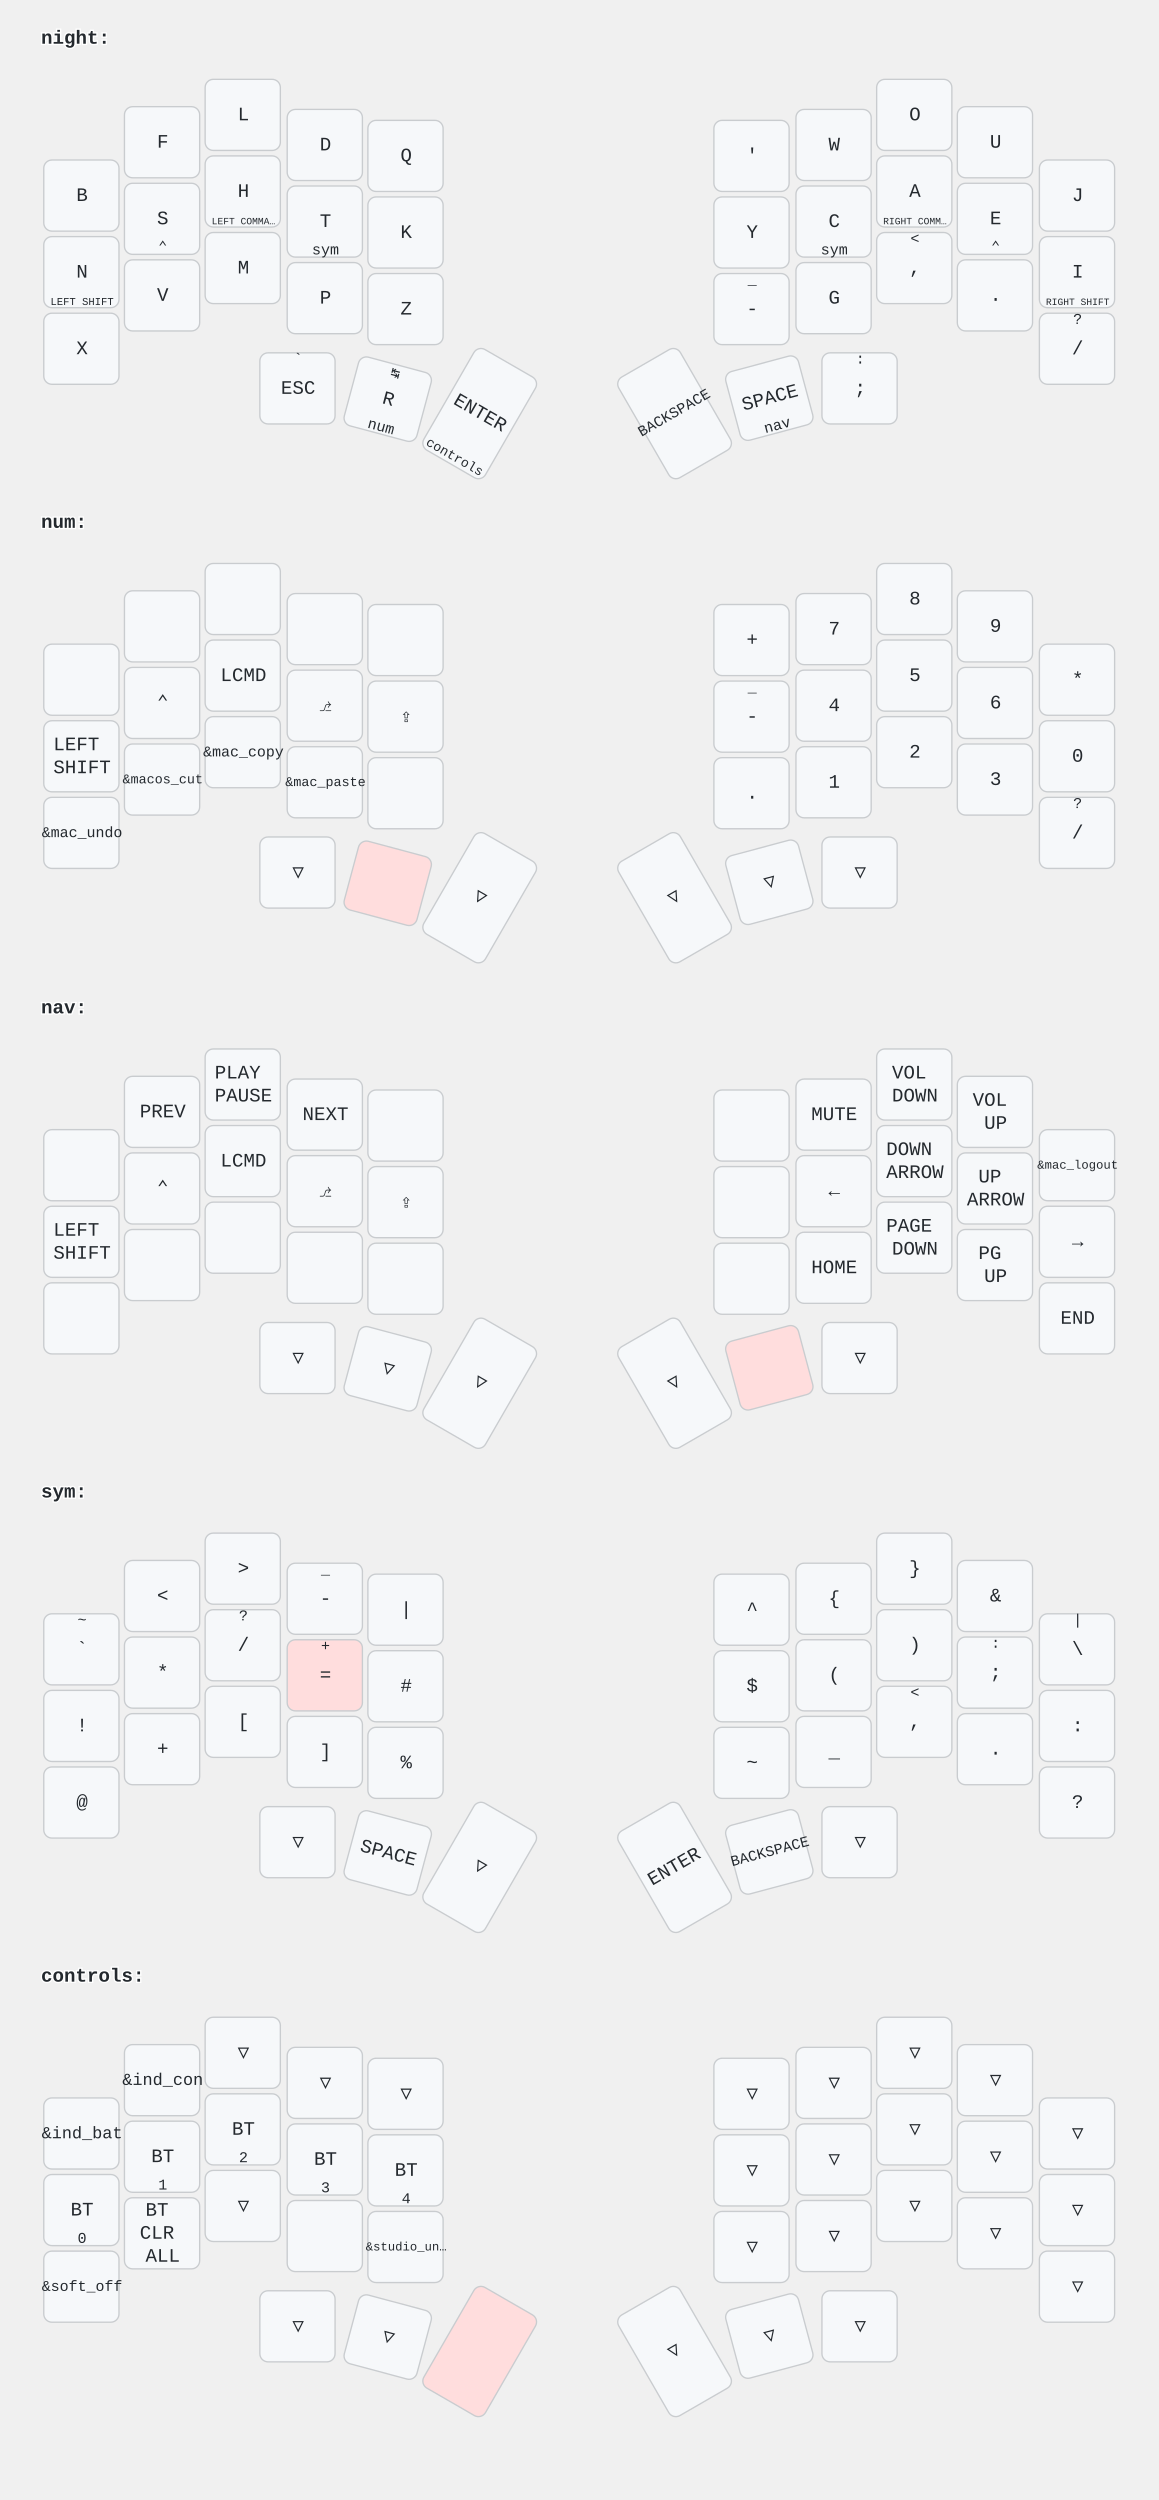
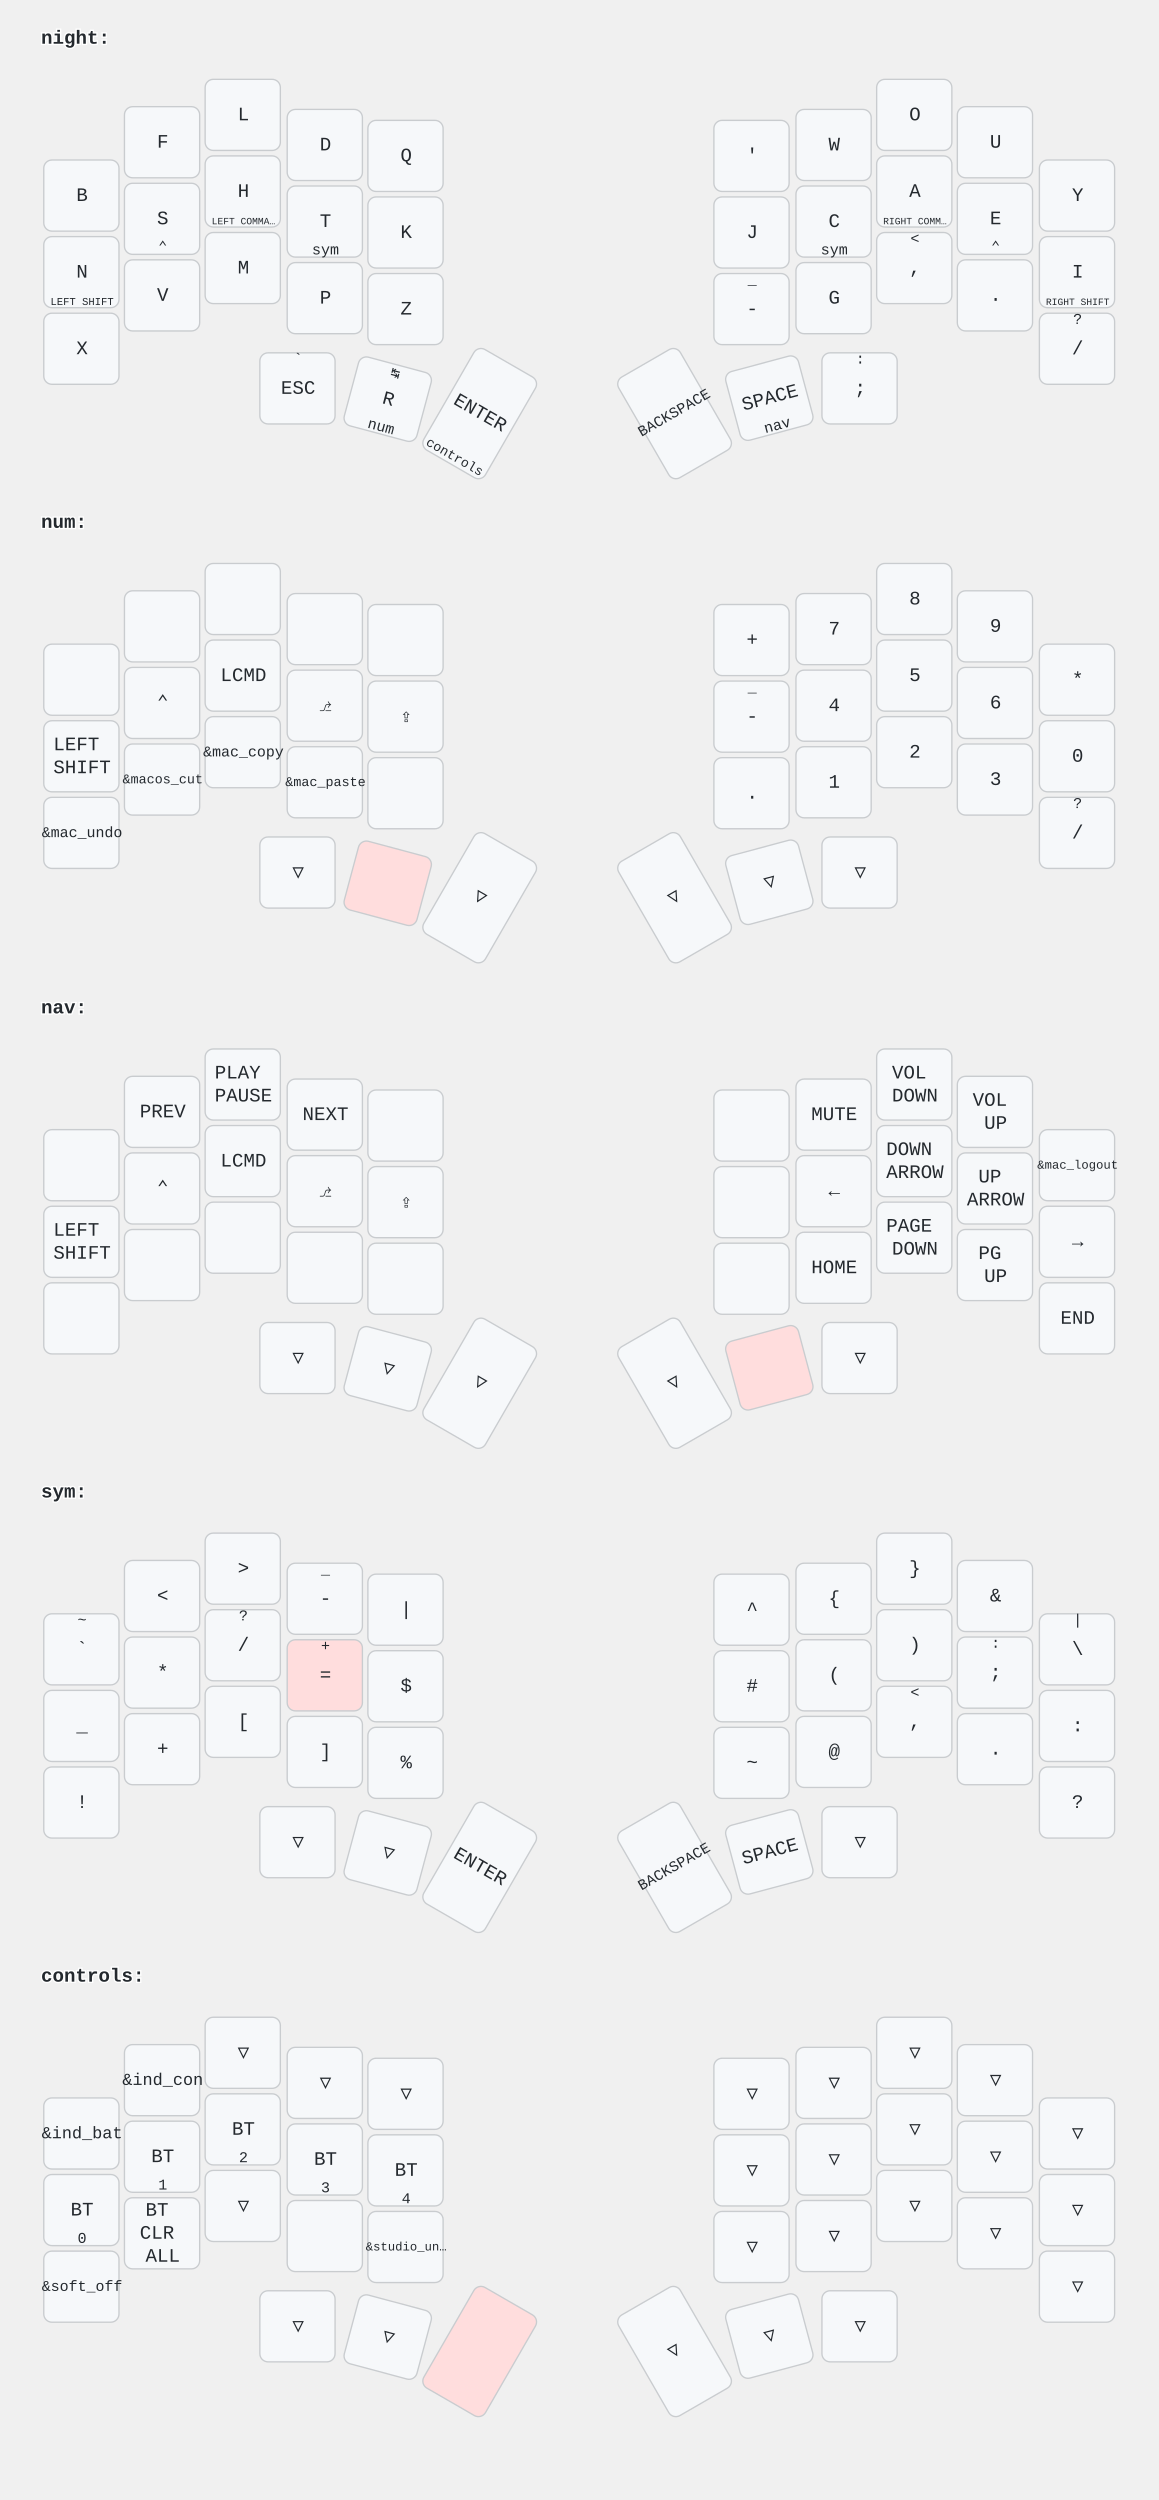
<svg xmlns="http://www.w3.org/2000/svg" width="847" height="1828" viewBox="0 0 847 1828" class="keymap">
  <style>/* font and background color specifications */
svg {
    font-family: SFMono-Regular,Consolas,Liberation Mono,Menlo,monospace;
    font-size: 14px;
    font-kerning: normal;
    text-rendering: optimizeLegibility;
    fill: #24292e;
}

/* default key styling */
rect {
    fill: #f6f8fa;
    stroke: #c9cccf;
    stroke-width: 1;
}

/* color accent for combo boxes */
rect.combo {
    fill: #cdf;
}

/* color accent for held keys */
rect.held, rect.combo.held {
    fill: #fdd;
}

/* color accent for ghost (optional) keys */
rect.ghost, rect.combo.ghost {
    fill: #ddd;
}

text {
    text-anchor: middle;
    dominant-baseline: middle;
}

/* styling for layer labels */
text.label {
    font-weight: bold;
    text-anchor: start;
    stroke: white;
    stroke-width: 2;
    paint-order: stroke;
}

/* styling for combo tap, and key hold/shifted label text */
text.combo, text.hold, text.shifted {
    font-size: 11px;
}

text.hold {
    text-anchor: middle;
    dominant-baseline: auto;
}

text.shifted {
    text-anchor: middle;
    dominant-baseline: hanging;
}

/* styling for hold/shifted label text in combo box */
text.combo.hold, text.combo.shifted {
    font-size: 8px;
}

/* styling for combo dendrons */
path {
    stroke-width: 1;
    stroke: gray;
    fill: none;
}
</style>
  <g transform="translate(30, 0)" class="layer-night">
    <text x="0" y="28" class="label" id="night">night:</text>
    <g transform="translate(0, 56)">
      <g transform="translate(30, 87)" class="key keypos-0">
        <rect rx="6" ry="6" x="-28" y="-26" width="55" height="52" class="key" />
        <text x="0" y="0" class="key tap">B</text>
      </g>
      <g transform="translate(89, 48)" class="key keypos-1">
        <rect rx="6" ry="6" x="-28" y="-26" width="55" height="52" class="key" />
        <text x="0" y="0" class="key tap">F</text>
      </g>
      <g transform="translate(148, 28)" class="key keypos-2">
        <rect rx="6" ry="6" x="-28" y="-26" width="55" height="52" class="key" />
        <text x="0" y="0" class="key tap">L</text>
      </g>
      <g transform="translate(208, 50)" class="key keypos-3">
        <rect rx="6" ry="6" x="-28" y="-26" width="55" height="52" class="key" />
        <text x="0" y="0" class="key tap">D</text>
      </g>
      <g transform="translate(267, 58)" class="key keypos-4">
        <rect rx="6" ry="6" x="-28" y="-26" width="55" height="52" class="key" />
        <text x="0" y="0" class="key tap">Q</text>
      </g>
      <g transform="translate(520, 58)" class="key keypos-5">
        <rect rx="6" ry="6" x="-28" y="-26" width="55" height="52" class="key" />
        <text x="0" y="0" class="key tap">'</text>
      </g>
      <g transform="translate(580, 50)" class="key keypos-6">
        <rect rx="6" ry="6" x="-28" y="-26" width="55" height="52" class="key" />
        <text x="0" y="0" class="key tap">W</text>
      </g>
      <g transform="translate(639, 28)" class="key keypos-7">
        <rect rx="6" ry="6" x="-28" y="-26" width="55" height="52" class="key" />
        <text x="0" y="0" class="key tap">O</text>
      </g>
      <g transform="translate(698, 48)" class="key keypos-8">
        <rect rx="6" ry="6" x="-28" y="-26" width="55" height="52" class="key" />
        <text x="0" y="0" class="key tap">U</text>
      </g>
      <g transform="translate(758, 87)" class="key keypos-9">
        <rect rx="6" ry="6" x="-28" y="-26" width="55" height="52" class="key" />
-         <text x="0" y="0" class="key tap">J</text>
+         <text x="0" y="0" class="key tap">Y</text>
      </g>
      <g transform="translate(30, 143)" class="key keypos-10">
        <rect rx="6" ry="6" x="-28" y="-26" width="55" height="52" class="key" />
        <text x="0" y="0" class="key tap">N</text>
        <text x="0" y="24" class="key hold">
          <tspan style="font-size: 70%">LEFT SHIFT</tspan>
        </text>
      </g>
      <g transform="translate(89, 104)" class="key keypos-11">
        <rect rx="6" ry="6" x="-28" y="-26" width="55" height="52" class="key" />
        <text x="0" y="0" class="key tap">S</text>
        <text x="0" y="24" class="key hold">⌃</text>
      </g>
      <g transform="translate(148, 84)" class="key keypos-12">
        <rect rx="6" ry="6" x="-28" y="-26" width="55" height="52" class="key" />
        <text x="0" y="0" class="key tap">H</text>
        <text x="0" y="24" class="key hold">
          <tspan style="font-size: 64%">LEFT COMMA…</tspan>
        </text>
      </g>
      <g transform="translate(208, 106)" class="key keypos-13">
        <rect rx="6" ry="6" x="-28" y="-26" width="55" height="52" class="key" />
        <text x="0" y="0" class="key tap">T</text>
        <a href="#sym">
          <text x="0" y="24" class="key hold layer-activator">sym</text>
        </a>
      </g>
      <g transform="translate(267, 114)" class="key keypos-14">
        <rect rx="6" ry="6" x="-28" y="-26" width="55" height="52" class="key" />
        <text x="0" y="0" class="key tap">K</text>
      </g>
      <g transform="translate(520, 114)" class="key keypos-15">
        <rect rx="6" ry="6" x="-28" y="-26" width="55" height="52" class="key" />
-         <text x="0" y="0" class="key tap">Y</text>
+         <text x="0" y="0" class="key tap">J</text>
      </g>
      <g transform="translate(580, 106)" class="key keypos-16">
        <rect rx="6" ry="6" x="-28" y="-26" width="55" height="52" class="key" />
        <text x="0" y="0" class="key tap">C</text>
        <a href="#sym">
          <text x="0" y="24" class="key hold layer-activator">sym</text>
        </a>
      </g>
      <g transform="translate(639, 84)" class="key keypos-17">
        <rect rx="6" ry="6" x="-28" y="-26" width="55" height="52" class="key" />
        <text x="0" y="0" class="key tap">A</text>
        <text x="0" y="24" class="key hold">
          <tspan style="font-size: 64%">RIGHT COMM…</tspan>
        </text>
      </g>
      <g transform="translate(698, 104)" class="key keypos-18">
        <rect rx="6" ry="6" x="-28" y="-26" width="55" height="52" class="key" />
        <text x="0" y="0" class="key tap">E</text>
        <text x="0" y="24" class="key hold">⌃</text>
      </g>
      <g transform="translate(758, 143)" class="key keypos-19">
        <rect rx="6" ry="6" x="-28" y="-26" width="55" height="52" class="key" />
        <text x="0" y="0" class="key tap">I</text>
        <text x="0" y="24" class="key hold">
          <tspan style="font-size: 64%">RIGHT SHIFT</tspan>
        </text>
      </g>
      <g transform="translate(30, 199)" class="key keypos-20">
        <rect rx="6" ry="6" x="-28" y="-26" width="55" height="52" class="key" />
        <text x="0" y="0" class="key tap">X</text>
      </g>
      <g transform="translate(89, 160)" class="key keypos-21">
        <rect rx="6" ry="6" x="-28" y="-26" width="55" height="52" class="key" />
        <text x="0" y="0" class="key tap">V</text>
      </g>
      <g transform="translate(148, 140)" class="key keypos-22">
        <rect rx="6" ry="6" x="-28" y="-26" width="55" height="52" class="key" />
        <text x="0" y="0" class="key tap">M</text>
      </g>
      <g transform="translate(208, 162)" class="key keypos-23">
        <rect rx="6" ry="6" x="-28" y="-26" width="55" height="52" class="key" />
        <text x="0" y="0" class="key tap">P</text>
      </g>
      <g transform="translate(267, 170)" class="key keypos-24">
        <rect rx="6" ry="6" x="-28" y="-26" width="55" height="52" class="key" />
        <text x="0" y="0" class="key tap">Z</text>
      </g>
      <g transform="translate(520, 170)" class="key keypos-25">
        <rect rx="6" ry="6" x="-28" y="-26" width="55" height="52" class="key" />
        <text x="0" y="0" class="key tap">-</text>
        <text x="0" y="-24" class="key shifted">_</text>
      </g>
      <g transform="translate(580, 162)" class="key keypos-26">
        <rect rx="6" ry="6" x="-28" y="-26" width="55" height="52" class="key" />
        <text x="0" y="0" class="key tap">G</text>
      </g>
      <g transform="translate(639, 140)" class="key keypos-27">
        <rect rx="6" ry="6" x="-28" y="-26" width="55" height="52" class="key" />
        <text x="0" y="0" class="key tap">,</text>
        <text x="0" y="-24" class="key shifted">&lt;</text>
      </g>
      <g transform="translate(698, 160)" class="key keypos-28">
        <rect rx="6" ry="6" x="-28" y="-26" width="55" height="52" class="key" />
        <text x="0" y="0" class="key tap">.</text>
      </g>
      <g transform="translate(758, 199)" class="key keypos-29">
        <rect rx="6" ry="6" x="-28" y="-26" width="55" height="52" class="key" />
        <text x="0" y="0" class="key tap">/</text>
        <text x="0" y="-24" class="key shifted">?</text>
      </g>
      <g transform="translate(188, 228)" class="key keypos-30">
        <rect rx="6" ry="6" x="-28" y="-26" width="55" height="52" class="key" />
        <text x="0" y="0" class="key tap">ESC</text>
        <text x="0" y="-24" class="key shifted">`</text>
      </g>
      <g transform="translate(254, 236) rotate(15.0)" class="key keypos-31">
        <rect rx="6" ry="6" x="-28" y="-26" width="55" height="52" class="key" />
        <text x="0" y="0" class="key tap">R</text>
        <a href="#num">
          <text x="0" y="24" class="key hold layer-activator">num</text>
        </a>
        <text x="0" y="-24" class="key shifted">↹</text>
      </g>
      <g transform="translate(321, 246) rotate(30.0)" class="key keypos-32">
        <rect rx="6" ry="6" x="-26" y="-42" width="52" height="85" class="key" />
        <text x="0" y="0" class="key tap">ENTER</text>
        <a href="#controls">
          <text x="0" y="40" class="key hold layer-activator">
            <tspan style="font-size: 88%">controls</tspan>
          </text>
        </a>
      </g>
      <g transform="translate(463, 246) rotate(-30.0)" class="key keypos-33">
        <rect rx="6" ry="6" x="-26" y="-42" width="52" height="85" class="key" />
        <text x="0" y="0" class="key tap">
          <tspan style="font-size: 78%">BACKSPACE</tspan>
        </text>
      </g>
      <g transform="translate(533, 235) rotate(-15.0)" class="key keypos-34">
        <rect rx="6" ry="6" x="-28" y="-26" width="55" height="52" class="key" />
        <text x="0" y="0" class="key tap">SPACE</text>
        <a href="#nav">
          <text x="0" y="24" class="key hold layer-activator">nav</text>
        </a>
      </g>
      <g transform="translate(599, 228)" class="key keypos-35">
        <rect rx="6" ry="6" x="-28" y="-26" width="55" height="52" class="key" />
        <text x="0" y="0" class="key tap">;</text>
        <text x="0" y="-24" class="key shifted">:</text>
      </g>
    </g>
  </g>
  <g transform="translate(30, 354)" class="layer-num">
    <text x="0" y="28" class="label" id="num">num:</text>
    <g transform="translate(0, 56)">
      <g transform="translate(30, 87)" class="key keypos-0">
        <rect rx="6" ry="6" x="-28" y="-26" width="55" height="52" class="key" />
      </g>
      <g transform="translate(89, 48)" class="key keypos-1">
        <rect rx="6" ry="6" x="-28" y="-26" width="55" height="52" class="key" />
      </g>
      <g transform="translate(148, 28)" class="key keypos-2">
        <rect rx="6" ry="6" x="-28" y="-26" width="55" height="52" class="key" />
      </g>
      <g transform="translate(208, 50)" class="key keypos-3">
        <rect rx="6" ry="6" x="-28" y="-26" width="55" height="52" class="key" />
      </g>
      <g transform="translate(267, 58)" class="key keypos-4">
        <rect rx="6" ry="6" x="-28" y="-26" width="55" height="52" class="key" />
      </g>
      <g transform="translate(520, 58)" class="key keypos-5">
        <rect rx="6" ry="6" x="-28" y="-26" width="55" height="52" class="key" />
        <text x="0" y="0" class="key tap">+</text>
      </g>
      <g transform="translate(580, 50)" class="key keypos-6">
        <rect rx="6" ry="6" x="-28" y="-26" width="55" height="52" class="key" />
        <text x="0" y="0" class="key tap">7</text>
      </g>
      <g transform="translate(639, 28)" class="key keypos-7">
        <rect rx="6" ry="6" x="-28" y="-26" width="55" height="52" class="key" />
        <text x="0" y="0" class="key tap">8</text>
      </g>
      <g transform="translate(698, 48)" class="key keypos-8">
        <rect rx="6" ry="6" x="-28" y="-26" width="55" height="52" class="key" />
        <text x="0" y="0" class="key tap">9</text>
      </g>
      <g transform="translate(758, 87)" class="key keypos-9">
        <rect rx="6" ry="6" x="-28" y="-26" width="55" height="52" class="key" />
        <text x="0" y="0" class="key tap">*</text>
      </g>
      <g transform="translate(30, 143)" class="key keypos-10">
        <rect rx="6" ry="6" x="-28" y="-26" width="55" height="52" class="key" />
        <text x="0" y="0" class="key tap">
          <tspan x="0" dy="-0.6em">LEFT</tspan>
          <tspan x="0" dy="1.2em">SHIFT</tspan>
        </text>
      </g>
      <g transform="translate(89, 104)" class="key keypos-11">
        <rect rx="6" ry="6" x="-28" y="-26" width="55" height="52" class="key" />
        <text x="0" y="0" class="key tap">⌃</text>
      </g>
      <g transform="translate(148, 84)" class="key keypos-12">
        <rect rx="6" ry="6" x="-28" y="-26" width="55" height="52" class="key" />
        <text x="0" y="0" class="key tap">LCMD</text>
      </g>
      <g transform="translate(208, 106)" class="key keypos-13">
        <rect rx="6" ry="6" x="-28" y="-26" width="55" height="52" class="key" />
        <text x="0" y="0" class="key tap">⎇</text>
      </g>
      <g transform="translate(267, 114)" class="key keypos-14">
        <rect rx="6" ry="6" x="-28" y="-26" width="55" height="52" class="key" />
        <text x="0" y="0" class="key tap">⇪</text>
      </g>
      <g transform="translate(520, 114)" class="key keypos-15">
        <rect rx="6" ry="6" x="-28" y="-26" width="55" height="52" class="key" />
        <text x="0" y="0" class="key tap">-</text>
        <text x="0" y="-24" class="key shifted">_</text>
      </g>
      <g transform="translate(580, 106)" class="key keypos-16">
        <rect rx="6" ry="6" x="-28" y="-26" width="55" height="52" class="key" />
        <text x="0" y="0" class="key tap">4</text>
      </g>
      <g transform="translate(639, 84)" class="key keypos-17">
        <rect rx="6" ry="6" x="-28" y="-26" width="55" height="52" class="key" />
        <text x="0" y="0" class="key tap">5</text>
      </g>
      <g transform="translate(698, 104)" class="key keypos-18">
        <rect rx="6" ry="6" x="-28" y="-26" width="55" height="52" class="key" />
        <text x="0" y="0" class="key tap">6</text>
      </g>
      <g transform="translate(758, 143)" class="key keypos-19">
        <rect rx="6" ry="6" x="-28" y="-26" width="55" height="52" class="key" />
        <text x="0" y="0" class="key tap">0</text>
      </g>
      <g transform="translate(30, 199)" class="key keypos-20">
        <rect rx="6" ry="6" x="-28" y="-26" width="55" height="52" class="key" />
        <text x="0" y="0" class="key tap">
          <tspan style="font-size: 78%">&amp;mac_undo</tspan>
        </text>
      </g>
      <g transform="translate(89, 160)" class="key keypos-21">
        <rect rx="6" ry="6" x="-28" y="-26" width="55" height="52" class="key" />
        <text x="0" y="0" class="key tap">
          <tspan style="font-size: 70%">&amp;macos_cut</tspan>
        </text>
      </g>
      <g transform="translate(148, 140)" class="key keypos-22">
        <rect rx="6" ry="6" x="-28" y="-26" width="55" height="52" class="key" />
        <text x="0" y="0" class="key tap">
          <tspan style="font-size: 78%">&amp;mac_copy</tspan>
        </text>
      </g>
      <g transform="translate(208, 162)" class="key keypos-23">
        <rect rx="6" ry="6" x="-28" y="-26" width="55" height="52" class="key" />
        <text x="0" y="0" class="key tap">
          <tspan style="font-size: 70%">&amp;mac_paste</tspan>
        </text>
      </g>
      <g transform="translate(267, 170)" class="key keypos-24">
        <rect rx="6" ry="6" x="-28" y="-26" width="55" height="52" class="key" />
      </g>
      <g transform="translate(520, 170)" class="key keypos-25">
        <rect rx="6" ry="6" x="-28" y="-26" width="55" height="52" class="key" />
        <text x="0" y="0" class="key tap">.</text>
      </g>
      <g transform="translate(580, 162)" class="key keypos-26">
        <rect rx="6" ry="6" x="-28" y="-26" width="55" height="52" class="key" />
        <text x="0" y="0" class="key tap">1</text>
      </g>
      <g transform="translate(639, 140)" class="key keypos-27">
        <rect rx="6" ry="6" x="-28" y="-26" width="55" height="52" class="key" />
        <text x="0" y="0" class="key tap">2</text>
      </g>
      <g transform="translate(698, 160)" class="key keypos-28">
        <rect rx="6" ry="6" x="-28" y="-26" width="55" height="52" class="key" />
        <text x="0" y="0" class="key tap">3</text>
      </g>
      <g transform="translate(758, 199)" class="key keypos-29">
        <rect rx="6" ry="6" x="-28" y="-26" width="55" height="52" class="key" />
        <text x="0" y="0" class="key tap">/</text>
        <text x="0" y="-24" class="key shifted">?</text>
      </g>
      <g transform="translate(188, 228)" class="key trans keypos-30">
        <rect rx="6" ry="6" x="-28" y="-26" width="55" height="52" class="key trans" />
        <text x="0" y="0" class="key trans tap">▽</text>
      </g>
      <g transform="translate(254, 236) rotate(15.0)" class="key held keypos-31">
        <rect rx="6" ry="6" x="-28" y="-26" width="55" height="52" class="key held" />
      </g>
      <g transform="translate(321, 246) rotate(30.0)" class="key trans keypos-32">
        <rect rx="6" ry="6" x="-26" y="-42" width="52" height="85" class="key trans" />
        <text x="0" y="0" class="key trans tap">▽</text>
      </g>
      <g transform="translate(463, 246) rotate(-30.0)" class="key trans keypos-33">
        <rect rx="6" ry="6" x="-26" y="-42" width="52" height="85" class="key trans" />
        <text x="0" y="0" class="key trans tap">▽</text>
      </g>
      <g transform="translate(533, 235) rotate(-15.0)" class="key trans keypos-34">
        <rect rx="6" ry="6" x="-28" y="-26" width="55" height="52" class="key trans" />
        <text x="0" y="0" class="key trans tap">▽</text>
      </g>
      <g transform="translate(599, 228)" class="key trans keypos-35">
        <rect rx="6" ry="6" x="-28" y="-26" width="55" height="52" class="key trans" />
        <text x="0" y="0" class="key trans tap">▽</text>
      </g>
    </g>
  </g>
  <g transform="translate(30, 709)" class="layer-nav">
    <text x="0" y="28" class="label" id="nav">nav:</text>
    <g transform="translate(0, 56)">
      <g transform="translate(30, 87)" class="key keypos-0">
        <rect rx="6" ry="6" x="-28" y="-26" width="55" height="52" class="key" />
      </g>
      <g transform="translate(89, 48)" class="key keypos-1">
        <rect rx="6" ry="6" x="-28" y="-26" width="55" height="52" class="key" />
        <text x="0" y="0" class="key tap">PREV</text>
      </g>
      <g transform="translate(148, 28)" class="key keypos-2">
        <rect rx="6" ry="6" x="-28" y="-26" width="55" height="52" class="key" />
        <text x="0" y="0" class="key tap">
          <tspan x="0" dy="-0.6em">PLAY</tspan>
          <tspan x="0" dy="1.2em">PAUSE</tspan>
        </text>
      </g>
      <g transform="translate(208, 50)" class="key keypos-3">
        <rect rx="6" ry="6" x="-28" y="-26" width="55" height="52" class="key" />
        <text x="0" y="0" class="key tap">NEXT</text>
      </g>
      <g transform="translate(267, 58)" class="key keypos-4">
        <rect rx="6" ry="6" x="-28" y="-26" width="55" height="52" class="key" />
      </g>
      <g transform="translate(520, 58)" class="key keypos-5">
        <rect rx="6" ry="6" x="-28" y="-26" width="55" height="52" class="key" />
      </g>
      <g transform="translate(580, 50)" class="key keypos-6">
        <rect rx="6" ry="6" x="-28" y="-26" width="55" height="52" class="key" />
        <text x="0" y="0" class="key tap">MUTE</text>
      </g>
      <g transform="translate(639, 28)" class="key keypos-7">
        <rect rx="6" ry="6" x="-28" y="-26" width="55" height="52" class="key" />
        <text x="0" y="0" class="key tap">
          <tspan x="0" dy="-0.6em">VOL</tspan>
          <tspan x="0" dy="1.2em">DOWN</tspan>
        </text>
      </g>
      <g transform="translate(698, 48)" class="key keypos-8">
        <rect rx="6" ry="6" x="-28" y="-26" width="55" height="52" class="key" />
        <text x="0" y="0" class="key tap">
          <tspan x="0" dy="-0.6em">VOL</tspan>
          <tspan x="0" dy="1.2em">UP</tspan>
        </text>
      </g>
      <g transform="translate(758, 87)" class="key keypos-9">
        <rect rx="6" ry="6" x="-28" y="-26" width="55" height="52" class="key" />
        <text x="0" y="0" class="key tap">
          <tspan style="font-size: 64%">&amp;mac_logout</tspan>
        </text>
      </g>
      <g transform="translate(30, 143)" class="key keypos-10">
        <rect rx="6" ry="6" x="-28" y="-26" width="55" height="52" class="key" />
        <text x="0" y="0" class="key tap">
          <tspan x="0" dy="-0.6em">LEFT</tspan>
          <tspan x="0" dy="1.2em">SHIFT</tspan>
        </text>
      </g>
      <g transform="translate(89, 104)" class="key keypos-11">
        <rect rx="6" ry="6" x="-28" y="-26" width="55" height="52" class="key" />
        <text x="0" y="0" class="key tap">⌃</text>
      </g>
      <g transform="translate(148, 84)" class="key keypos-12">
        <rect rx="6" ry="6" x="-28" y="-26" width="55" height="52" class="key" />
        <text x="0" y="0" class="key tap">LCMD</text>
      </g>
      <g transform="translate(208, 106)" class="key keypos-13">
        <rect rx="6" ry="6" x="-28" y="-26" width="55" height="52" class="key" />
        <text x="0" y="0" class="key tap">⎇</text>
      </g>
      <g transform="translate(267, 114)" class="key keypos-14">
        <rect rx="6" ry="6" x="-28" y="-26" width="55" height="52" class="key" />
        <text x="0" y="0" class="key tap">⇪</text>
      </g>
      <g transform="translate(520, 114)" class="key keypos-15">
        <rect rx="6" ry="6" x="-28" y="-26" width="55" height="52" class="key" />
      </g>
      <g transform="translate(580, 106)" class="key keypos-16">
        <rect rx="6" ry="6" x="-28" y="-26" width="55" height="52" class="key" />
        <text x="0" y="0" class="key tap">←</text>
      </g>
      <g transform="translate(639, 84)" class="key keypos-17">
        <rect rx="6" ry="6" x="-28" y="-26" width="55" height="52" class="key" />
        <text x="0" y="0" class="key tap">
          <tspan x="0" dy="-0.6em">DOWN</tspan>
          <tspan x="0" dy="1.2em">ARROW</tspan>
        </text>
      </g>
      <g transform="translate(698, 104)" class="key keypos-18">
        <rect rx="6" ry="6" x="-28" y="-26" width="55" height="52" class="key" />
        <text x="0" y="0" class="key tap">
          <tspan x="0" dy="-0.6em">UP</tspan>
          <tspan x="0" dy="1.2em">ARROW</tspan>
        </text>
      </g>
      <g transform="translate(758, 143)" class="key keypos-19">
        <rect rx="6" ry="6" x="-28" y="-26" width="55" height="52" class="key" />
        <text x="0" y="0" class="key tap">→</text>
      </g>
      <g transform="translate(30, 199)" class="key keypos-20">
        <rect rx="6" ry="6" x="-28" y="-26" width="55" height="52" class="key" />
      </g>
      <g transform="translate(89, 160)" class="key keypos-21">
        <rect rx="6" ry="6" x="-28" y="-26" width="55" height="52" class="key" />
      </g>
      <g transform="translate(148, 140)" class="key keypos-22">
        <rect rx="6" ry="6" x="-28" y="-26" width="55" height="52" class="key" />
      </g>
      <g transform="translate(208, 162)" class="key keypos-23">
        <rect rx="6" ry="6" x="-28" y="-26" width="55" height="52" class="key" />
      </g>
      <g transform="translate(267, 170)" class="key keypos-24">
        <rect rx="6" ry="6" x="-28" y="-26" width="55" height="52" class="key" />
      </g>
      <g transform="translate(520, 170)" class="key keypos-25">
        <rect rx="6" ry="6" x="-28" y="-26" width="55" height="52" class="key" />
      </g>
      <g transform="translate(580, 162)" class="key keypos-26">
        <rect rx="6" ry="6" x="-28" y="-26" width="55" height="52" class="key" />
        <text x="0" y="0" class="key tap">HOME</text>
      </g>
      <g transform="translate(639, 140)" class="key keypos-27">
        <rect rx="6" ry="6" x="-28" y="-26" width="55" height="52" class="key" />
        <text x="0" y="0" class="key tap">
          <tspan x="0" dy="-0.6em">PAGE</tspan>
          <tspan x="0" dy="1.2em">DOWN</tspan>
        </text>
      </g>
      <g transform="translate(698, 160)" class="key keypos-28">
        <rect rx="6" ry="6" x="-28" y="-26" width="55" height="52" class="key" />
        <text x="0" y="0" class="key tap">
          <tspan x="0" dy="-0.6em">PG</tspan>
          <tspan x="0" dy="1.2em">UP</tspan>
        </text>
      </g>
      <g transform="translate(758, 199)" class="key keypos-29">
        <rect rx="6" ry="6" x="-28" y="-26" width="55" height="52" class="key" />
        <text x="0" y="0" class="key tap">END</text>
      </g>
      <g transform="translate(188, 228)" class="key trans keypos-30">
        <rect rx="6" ry="6" x="-28" y="-26" width="55" height="52" class="key trans" />
        <text x="0" y="0" class="key trans tap">▽</text>
      </g>
      <g transform="translate(254, 236) rotate(15.0)" class="key trans keypos-31">
        <rect rx="6" ry="6" x="-28" y="-26" width="55" height="52" class="key trans" />
        <text x="0" y="0" class="key trans tap">▽</text>
      </g>
      <g transform="translate(321, 246) rotate(30.0)" class="key trans keypos-32">
        <rect rx="6" ry="6" x="-26" y="-42" width="52" height="85" class="key trans" />
        <text x="0" y="0" class="key trans tap">▽</text>
      </g>
      <g transform="translate(463, 246) rotate(-30.0)" class="key trans keypos-33">
        <rect rx="6" ry="6" x="-26" y="-42" width="52" height="85" class="key trans" />
        <text x="0" y="0" class="key trans tap">▽</text>
      </g>
      <g transform="translate(533, 235) rotate(-15.0)" class="key held keypos-34">
        <rect rx="6" ry="6" x="-28" y="-26" width="55" height="52" class="key held" />
      </g>
      <g transform="translate(599, 228)" class="key trans keypos-35">
        <rect rx="6" ry="6" x="-28" y="-26" width="55" height="52" class="key trans" />
        <text x="0" y="0" class="key trans tap">▽</text>
      </g>
    </g>
  </g>
  <g transform="translate(30, 1063)" class="layer-sym">
    <text x="0" y="28" class="label" id="sym">sym:</text>
    <g transform="translate(0, 56)">
      <g transform="translate(30, 87)" class="key keypos-0">
        <rect rx="6" ry="6" x="-28" y="-26" width="55" height="52" class="key" />
        <text x="0" y="0" class="key tap">`</text>
        <text x="0" y="-24" class="key shifted">~</text>
      </g>
      <g transform="translate(89, 48)" class="key keypos-1">
        <rect rx="6" ry="6" x="-28" y="-26" width="55" height="52" class="key" />
        <text x="0" y="0" class="key tap">&lt;</text>
      </g>
      <g transform="translate(148, 28)" class="key keypos-2">
        <rect rx="6" ry="6" x="-28" y="-26" width="55" height="52" class="key" />
        <text x="0" y="0" class="key tap">&gt;</text>
      </g>
      <g transform="translate(208, 50)" class="key keypos-3">
        <rect rx="6" ry="6" x="-28" y="-26" width="55" height="52" class="key" />
        <text x="0" y="0" class="key tap">-</text>
        <text x="0" y="-24" class="key shifted">_</text>
      </g>
      <g transform="translate(267, 58)" class="key keypos-4">
        <rect rx="6" ry="6" x="-28" y="-26" width="55" height="52" class="key" />
        <text x="0" y="0" class="key tap">|</text>
      </g>
      <g transform="translate(520, 58)" class="key keypos-5">
        <rect rx="6" ry="6" x="-28" y="-26" width="55" height="52" class="key" />
        <text x="0" y="0" class="key tap">^</text>
      </g>
      <g transform="translate(580, 50)" class="key keypos-6">
        <rect rx="6" ry="6" x="-28" y="-26" width="55" height="52" class="key" />
        <text x="0" y="0" class="key tap">{</text>
      </g>
      <g transform="translate(639, 28)" class="key keypos-7">
        <rect rx="6" ry="6" x="-28" y="-26" width="55" height="52" class="key" />
        <text x="0" y="0" class="key tap">}</text>
      </g>
      <g transform="translate(698, 48)" class="key keypos-8">
        <rect rx="6" ry="6" x="-28" y="-26" width="55" height="52" class="key" />
        <text x="0" y="0" class="key tap">&amp;</text>
      </g>
      <g transform="translate(758, 87)" class="key keypos-9">
        <rect rx="6" ry="6" x="-28" y="-26" width="55" height="52" class="key" />
        <text x="0" y="0" class="key tap">\</text>
        <text x="0" y="-24" class="key shifted">|</text>
      </g>
      <g transform="translate(30, 143)" class="key keypos-10">
        <rect rx="6" ry="6" x="-28" y="-26" width="55" height="52" class="key" />
-         <text x="0" y="0" class="key tap">!</text>
+         <text x="0" y="0" class="key tap">_</text>
      </g>
      <g transform="translate(89, 104)" class="key keypos-11">
        <rect rx="6" ry="6" x="-28" y="-26" width="55" height="52" class="key" />
        <text x="0" y="0" class="key tap">*</text>
      </g>
      <g transform="translate(148, 84)" class="key keypos-12">
        <rect rx="6" ry="6" x="-28" y="-26" width="55" height="52" class="key" />
        <text x="0" y="0" class="key tap">/</text>
        <text x="0" y="-24" class="key shifted">?</text>
      </g>
      <g transform="translate(208, 106)" class="key held keypos-13">
        <rect rx="6" ry="6" x="-28" y="-26" width="55" height="52" class="key held" />
        <text x="0" y="0" class="key held tap">=</text>
        <text x="0" y="-24" class="key held shifted">+</text>
      </g>
      <g transform="translate(267, 114)" class="key keypos-14">
        <rect rx="6" ry="6" x="-28" y="-26" width="55" height="52" class="key" />
+         <text x="0" y="0" class="key tap">$</text>
+       </g>
+       <g transform="translate(520, 114)" class="key keypos-15">
+         <rect rx="6" ry="6" x="-28" y="-26" width="55" height="52" class="key" />
        <text x="0" y="0" class="key tap">#</text>
-       </g>
-       <g transform="translate(520, 114)" class="key keypos-15">
-         <rect rx="6" ry="6" x="-28" y="-26" width="55" height="52" class="key" />
-         <text x="0" y="0" class="key tap">$</text>
      </g>
      <g transform="translate(580, 106)" class="key keypos-16">
        <rect rx="6" ry="6" x="-28" y="-26" width="55" height="52" class="key" />
        <text x="0" y="0" class="key tap">(</text>
      </g>
      <g transform="translate(639, 84)" class="key keypos-17">
        <rect rx="6" ry="6" x="-28" y="-26" width="55" height="52" class="key" />
        <text x="0" y="0" class="key tap">)</text>
      </g>
      <g transform="translate(698, 104)" class="key keypos-18">
        <rect rx="6" ry="6" x="-28" y="-26" width="55" height="52" class="key" />
        <text x="0" y="0" class="key tap">;</text>
        <text x="0" y="-24" class="key shifted">:</text>
      </g>
      <g transform="translate(758, 143)" class="key keypos-19">
        <rect rx="6" ry="6" x="-28" y="-26" width="55" height="52" class="key" />
        <text x="0" y="0" class="key tap">:</text>
      </g>
      <g transform="translate(30, 199)" class="key keypos-20">
        <rect rx="6" ry="6" x="-28" y="-26" width="55" height="52" class="key" />
+         <text x="0" y="0" class="key tap">!</text>
+       </g>
+       <g transform="translate(89, 160)" class="key keypos-21">
+         <rect rx="6" ry="6" x="-28" y="-26" width="55" height="52" class="key" />
+         <text x="0" y="0" class="key tap">+</text>
+       </g>
+       <g transform="translate(148, 140)" class="key keypos-22">
+         <rect rx="6" ry="6" x="-28" y="-26" width="55" height="52" class="key" />
+         <text x="0" y="0" class="key tap">[</text>
+       </g>
+       <g transform="translate(208, 162)" class="key keypos-23">
+         <rect rx="6" ry="6" x="-28" y="-26" width="55" height="52" class="key" />
+         <text x="0" y="0" class="key tap">]</text>
+       </g>
+       <g transform="translate(267, 170)" class="key keypos-24">
+         <rect rx="6" ry="6" x="-28" y="-26" width="55" height="52" class="key" />
+         <text x="0" y="0" class="key tap">%</text>
+       </g>
+       <g transform="translate(520, 170)" class="key keypos-25">
+         <rect rx="6" ry="6" x="-28" y="-26" width="55" height="52" class="key" />
+         <text x="0" y="0" class="key tap">~</text>
+       </g>
+       <g transform="translate(580, 162)" class="key keypos-26">
+         <rect rx="6" ry="6" x="-28" y="-26" width="55" height="52" class="key" />
        <text x="0" y="0" class="key tap">@</text>
-       </g>
-       <g transform="translate(89, 160)" class="key keypos-21">
-         <rect rx="6" ry="6" x="-28" y="-26" width="55" height="52" class="key" />
-         <text x="0" y="0" class="key tap">+</text>
-       </g>
-       <g transform="translate(148, 140)" class="key keypos-22">
-         <rect rx="6" ry="6" x="-28" y="-26" width="55" height="52" class="key" />
-         <text x="0" y="0" class="key tap">[</text>
-       </g>
-       <g transform="translate(208, 162)" class="key keypos-23">
-         <rect rx="6" ry="6" x="-28" y="-26" width="55" height="52" class="key" />
-         <text x="0" y="0" class="key tap">]</text>
-       </g>
-       <g transform="translate(267, 170)" class="key keypos-24">
-         <rect rx="6" ry="6" x="-28" y="-26" width="55" height="52" class="key" />
-         <text x="0" y="0" class="key tap">%</text>
-       </g>
-       <g transform="translate(520, 170)" class="key keypos-25">
-         <rect rx="6" ry="6" x="-28" y="-26" width="55" height="52" class="key" />
-         <text x="0" y="0" class="key tap">~</text>
-       </g>
-       <g transform="translate(580, 162)" class="key keypos-26">
-         <rect rx="6" ry="6" x="-28" y="-26" width="55" height="52" class="key" />
-         <text x="0" y="0" class="key tap">_</text>
      </g>
      <g transform="translate(639, 140)" class="key keypos-27">
        <rect rx="6" ry="6" x="-28" y="-26" width="55" height="52" class="key" />
        <text x="0" y="0" class="key tap">,</text>
        <text x="0" y="-24" class="key shifted">&lt;</text>
      </g>
      <g transform="translate(698, 160)" class="key keypos-28">
        <rect rx="6" ry="6" x="-28" y="-26" width="55" height="52" class="key" />
        <text x="0" y="0" class="key tap">.</text>
      </g>
      <g transform="translate(758, 199)" class="key keypos-29">
        <rect rx="6" ry="6" x="-28" y="-26" width="55" height="52" class="key" />
        <text x="0" y="0" class="key tap">?</text>
      </g>
      <g transform="translate(188, 228)" class="key trans keypos-30">
        <rect rx="6" ry="6" x="-28" y="-26" width="55" height="52" class="key trans" />
        <text x="0" y="0" class="key trans tap">▽</text>
      </g>
-       <g transform="translate(254, 236) rotate(15.0)" class="key keypos-31">
-         <rect rx="6" ry="6" x="-28" y="-26" width="55" height="52" class="key" />
-         <text x="0" y="0" class="key tap">SPACE</text>
-       </g>
-       <g transform="translate(321, 246) rotate(30.0)" class="key trans keypos-32">
-         <rect rx="6" ry="6" x="-26" y="-42" width="52" height="85" class="key trans" />
-         <text x="0" y="0" class="key trans tap">▽</text>
+       <g transform="translate(254, 236) rotate(15.0)" class="key trans keypos-31">
+         <rect rx="6" ry="6" x="-28" y="-26" width="55" height="52" class="key trans" />
+         <text x="0" y="0" class="key trans tap">▽</text>
+       </g>
+       <g transform="translate(321, 246) rotate(30.0)" class="key keypos-32">
+         <rect rx="6" ry="6" x="-26" y="-42" width="52" height="85" class="key" />
+         <text x="0" y="0" class="key tap">ENTER</text>
      </g>
      <g transform="translate(463, 246) rotate(-30.0)" class="key keypos-33">
        <rect rx="6" ry="6" x="-26" y="-42" width="52" height="85" class="key" />
-         <text x="0" y="0" class="key tap">ENTER</text>
+         <text x="0" y="0" class="key tap">
+           <tspan style="font-size: 78%">BACKSPACE</tspan>
+         </text>
      </g>
      <g transform="translate(533, 235) rotate(-15.0)" class="key keypos-34">
        <rect rx="6" ry="6" x="-28" y="-26" width="55" height="52" class="key" />
-         <text x="0" y="0" class="key tap">
-           <tspan style="font-size: 78%">BACKSPACE</tspan>
-         </text>
+         <text x="0" y="0" class="key tap">SPACE</text>
      </g>
      <g transform="translate(599, 228)" class="key trans keypos-35">
        <rect rx="6" ry="6" x="-28" y="-26" width="55" height="52" class="key trans" />
        <text x="0" y="0" class="key trans tap">▽</text>
      </g>
    </g>
  </g>
  <g transform="translate(30, 1417)" class="layer-controls">
    <text x="0" y="28" class="label" id="controls">controls:</text>
    <g transform="translate(0, 56)">
      <g transform="translate(30, 87)" class="key keypos-0">
        <rect rx="6" ry="6" x="-28" y="-26" width="55" height="52" class="key" />
        <text x="0" y="0" class="key tap">
          <tspan style="font-size: 88%">&amp;ind_bat</tspan>
        </text>
      </g>
      <g transform="translate(89, 48)" class="key keypos-1">
        <rect rx="6" ry="6" x="-28" y="-26" width="55" height="52" class="key" />
        <text x="0" y="0" class="key tap">
          <tspan style="font-size: 88%">&amp;ind_con</tspan>
        </text>
      </g>
      <g transform="translate(148, 28)" class="key trans keypos-2">
        <rect rx="6" ry="6" x="-28" y="-26" width="55" height="52" class="key trans" />
        <text x="0" y="0" class="key trans tap">▽</text>
      </g>
      <g transform="translate(208, 50)" class="key trans keypos-3">
        <rect rx="6" ry="6" x="-28" y="-26" width="55" height="52" class="key trans" />
        <text x="0" y="0" class="key trans tap">▽</text>
      </g>
      <g transform="translate(267, 58)" class="key trans keypos-4">
        <rect rx="6" ry="6" x="-28" y="-26" width="55" height="52" class="key trans" />
        <text x="0" y="0" class="key trans tap">▽</text>
      </g>
      <g transform="translate(520, 58)" class="key trans keypos-5">
        <rect rx="6" ry="6" x="-28" y="-26" width="55" height="52" class="key trans" />
        <text x="0" y="0" class="key trans tap">▽</text>
      </g>
      <g transform="translate(580, 50)" class="key trans keypos-6">
        <rect rx="6" ry="6" x="-28" y="-26" width="55" height="52" class="key trans" />
        <text x="0" y="0" class="key trans tap">▽</text>
      </g>
      <g transform="translate(639, 28)" class="key trans keypos-7">
        <rect rx="6" ry="6" x="-28" y="-26" width="55" height="52" class="key trans" />
        <text x="0" y="0" class="key trans tap">▽</text>
      </g>
      <g transform="translate(698, 48)" class="key trans keypos-8">
        <rect rx="6" ry="6" x="-28" y="-26" width="55" height="52" class="key trans" />
        <text x="0" y="0" class="key trans tap">▽</text>
      </g>
      <g transform="translate(758, 87)" class="key trans keypos-9">
        <rect rx="6" ry="6" x="-28" y="-26" width="55" height="52" class="key trans" />
        <text x="0" y="0" class="key trans tap">▽</text>
      </g>
      <g transform="translate(30, 143)" class="key keypos-10">
        <rect rx="6" ry="6" x="-28" y="-26" width="55" height="52" class="key" />
        <text x="0" y="0" class="key tap">BT</text>
        <text x="0" y="24" class="key hold">0</text>
      </g>
      <g transform="translate(89, 104)" class="key keypos-11">
        <rect rx="6" ry="6" x="-28" y="-26" width="55" height="52" class="key" />
        <text x="0" y="0" class="key tap">BT</text>
        <text x="0" y="24" class="key hold">1</text>
      </g>
      <g transform="translate(148, 84)" class="key keypos-12">
        <rect rx="6" ry="6" x="-28" y="-26" width="55" height="52" class="key" />
        <text x="0" y="0" class="key tap">BT</text>
        <text x="0" y="24" class="key hold">2</text>
      </g>
      <g transform="translate(208, 106)" class="key keypos-13">
        <rect rx="6" ry="6" x="-28" y="-26" width="55" height="52" class="key" />
        <text x="0" y="0" class="key tap">BT</text>
        <text x="0" y="24" class="key hold">3</text>
      </g>
      <g transform="translate(267, 114)" class="key keypos-14">
        <rect rx="6" ry="6" x="-28" y="-26" width="55" height="52" class="key" />
        <text x="0" y="0" class="key tap">BT</text>
        <text x="0" y="24" class="key hold">4</text>
      </g>
      <g transform="translate(520, 114)" class="key trans keypos-15">
        <rect rx="6" ry="6" x="-28" y="-26" width="55" height="52" class="key trans" />
        <text x="0" y="0" class="key trans tap">▽</text>
      </g>
      <g transform="translate(580, 106)" class="key trans keypos-16">
        <rect rx="6" ry="6" x="-28" y="-26" width="55" height="52" class="key trans" />
        <text x="0" y="0" class="key trans tap">▽</text>
      </g>
      <g transform="translate(639, 84)" class="key trans keypos-17">
        <rect rx="6" ry="6" x="-28" y="-26" width="55" height="52" class="key trans" />
        <text x="0" y="0" class="key trans tap">▽</text>
      </g>
      <g transform="translate(698, 104)" class="key trans keypos-18">
        <rect rx="6" ry="6" x="-28" y="-26" width="55" height="52" class="key trans" />
        <text x="0" y="0" class="key trans tap">▽</text>
      </g>
      <g transform="translate(758, 143)" class="key trans keypos-19">
        <rect rx="6" ry="6" x="-28" y="-26" width="55" height="52" class="key trans" />
        <text x="0" y="0" class="key trans tap">▽</text>
      </g>
      <g transform="translate(30, 199)" class="key keypos-20">
        <rect rx="6" ry="6" x="-28" y="-26" width="55" height="52" class="key" />
        <text x="0" y="0" class="key tap">
          <tspan style="font-size: 78%">&amp;soft_off</tspan>
        </text>
      </g>
      <g transform="translate(89, 160)" class="key keypos-21">
        <rect rx="6" ry="6" x="-28" y="-26" width="55" height="52" class="key" />
        <text x="0" y="0" class="key tap">
          <tspan x="0" dy="-1.2em">BT</tspan>
          <tspan x="0" dy="1.2em">CLR</tspan>
          <tspan x="0" dy="1.2em">ALL</tspan>
        </text>
      </g>
      <g transform="translate(148, 140)" class="key trans keypos-22">
        <rect rx="6" ry="6" x="-28" y="-26" width="55" height="52" class="key trans" />
        <text x="0" y="0" class="key trans tap">▽</text>
      </g>
      <g transform="translate(208, 162)" class="key keypos-23">
        <rect rx="6" ry="6" x="-28" y="-26" width="55" height="52" class="key" />
      </g>
      <g transform="translate(267, 170)" class="key keypos-24">
        <rect rx="6" ry="6" x="-28" y="-26" width="55" height="52" class="key" />
        <text x="0" y="0" class="key tap">
          <tspan style="font-size: 64%">&amp;studio_un…</tspan>
        </text>
      </g>
      <g transform="translate(520, 170)" class="key trans keypos-25">
        <rect rx="6" ry="6" x="-28" y="-26" width="55" height="52" class="key trans" />
        <text x="0" y="0" class="key trans tap">▽</text>
      </g>
      <g transform="translate(580, 162)" class="key trans keypos-26">
        <rect rx="6" ry="6" x="-28" y="-26" width="55" height="52" class="key trans" />
        <text x="0" y="0" class="key trans tap">▽</text>
      </g>
      <g transform="translate(639, 140)" class="key trans keypos-27">
        <rect rx="6" ry="6" x="-28" y="-26" width="55" height="52" class="key trans" />
        <text x="0" y="0" class="key trans tap">▽</text>
      </g>
      <g transform="translate(698, 160)" class="key trans keypos-28">
        <rect rx="6" ry="6" x="-28" y="-26" width="55" height="52" class="key trans" />
        <text x="0" y="0" class="key trans tap">▽</text>
      </g>
      <g transform="translate(758, 199)" class="key trans keypos-29">
        <rect rx="6" ry="6" x="-28" y="-26" width="55" height="52" class="key trans" />
        <text x="0" y="0" class="key trans tap">▽</text>
      </g>
      <g transform="translate(188, 228)" class="key trans keypos-30">
        <rect rx="6" ry="6" x="-28" y="-26" width="55" height="52" class="key trans" />
        <text x="0" y="0" class="key trans tap">▽</text>
      </g>
      <g transform="translate(254, 236) rotate(15.0)" class="key trans keypos-31">
        <rect rx="6" ry="6" x="-28" y="-26" width="55" height="52" class="key trans" />
        <text x="0" y="0" class="key trans tap">▽</text>
      </g>
      <g transform="translate(321, 246) rotate(30.0)" class="key held keypos-32">
        <rect rx="6" ry="6" x="-26" y="-42" width="52" height="85" class="key held" />
      </g>
      <g transform="translate(463, 246) rotate(-30.0)" class="key trans keypos-33">
        <rect rx="6" ry="6" x="-26" y="-42" width="52" height="85" class="key trans" />
        <text x="0" y="0" class="key trans tap">▽</text>
      </g>
      <g transform="translate(533, 235) rotate(-15.0)" class="key trans keypos-34">
        <rect rx="6" ry="6" x="-28" y="-26" width="55" height="52" class="key trans" />
        <text x="0" y="0" class="key trans tap">▽</text>
      </g>
      <g transform="translate(599, 228)" class="key trans keypos-35">
        <rect rx="6" ry="6" x="-28" y="-26" width="55" height="52" class="key trans" />
        <text x="0" y="0" class="key trans tap">▽</text>
      </g>
    </g>
  </g>
</svg>
